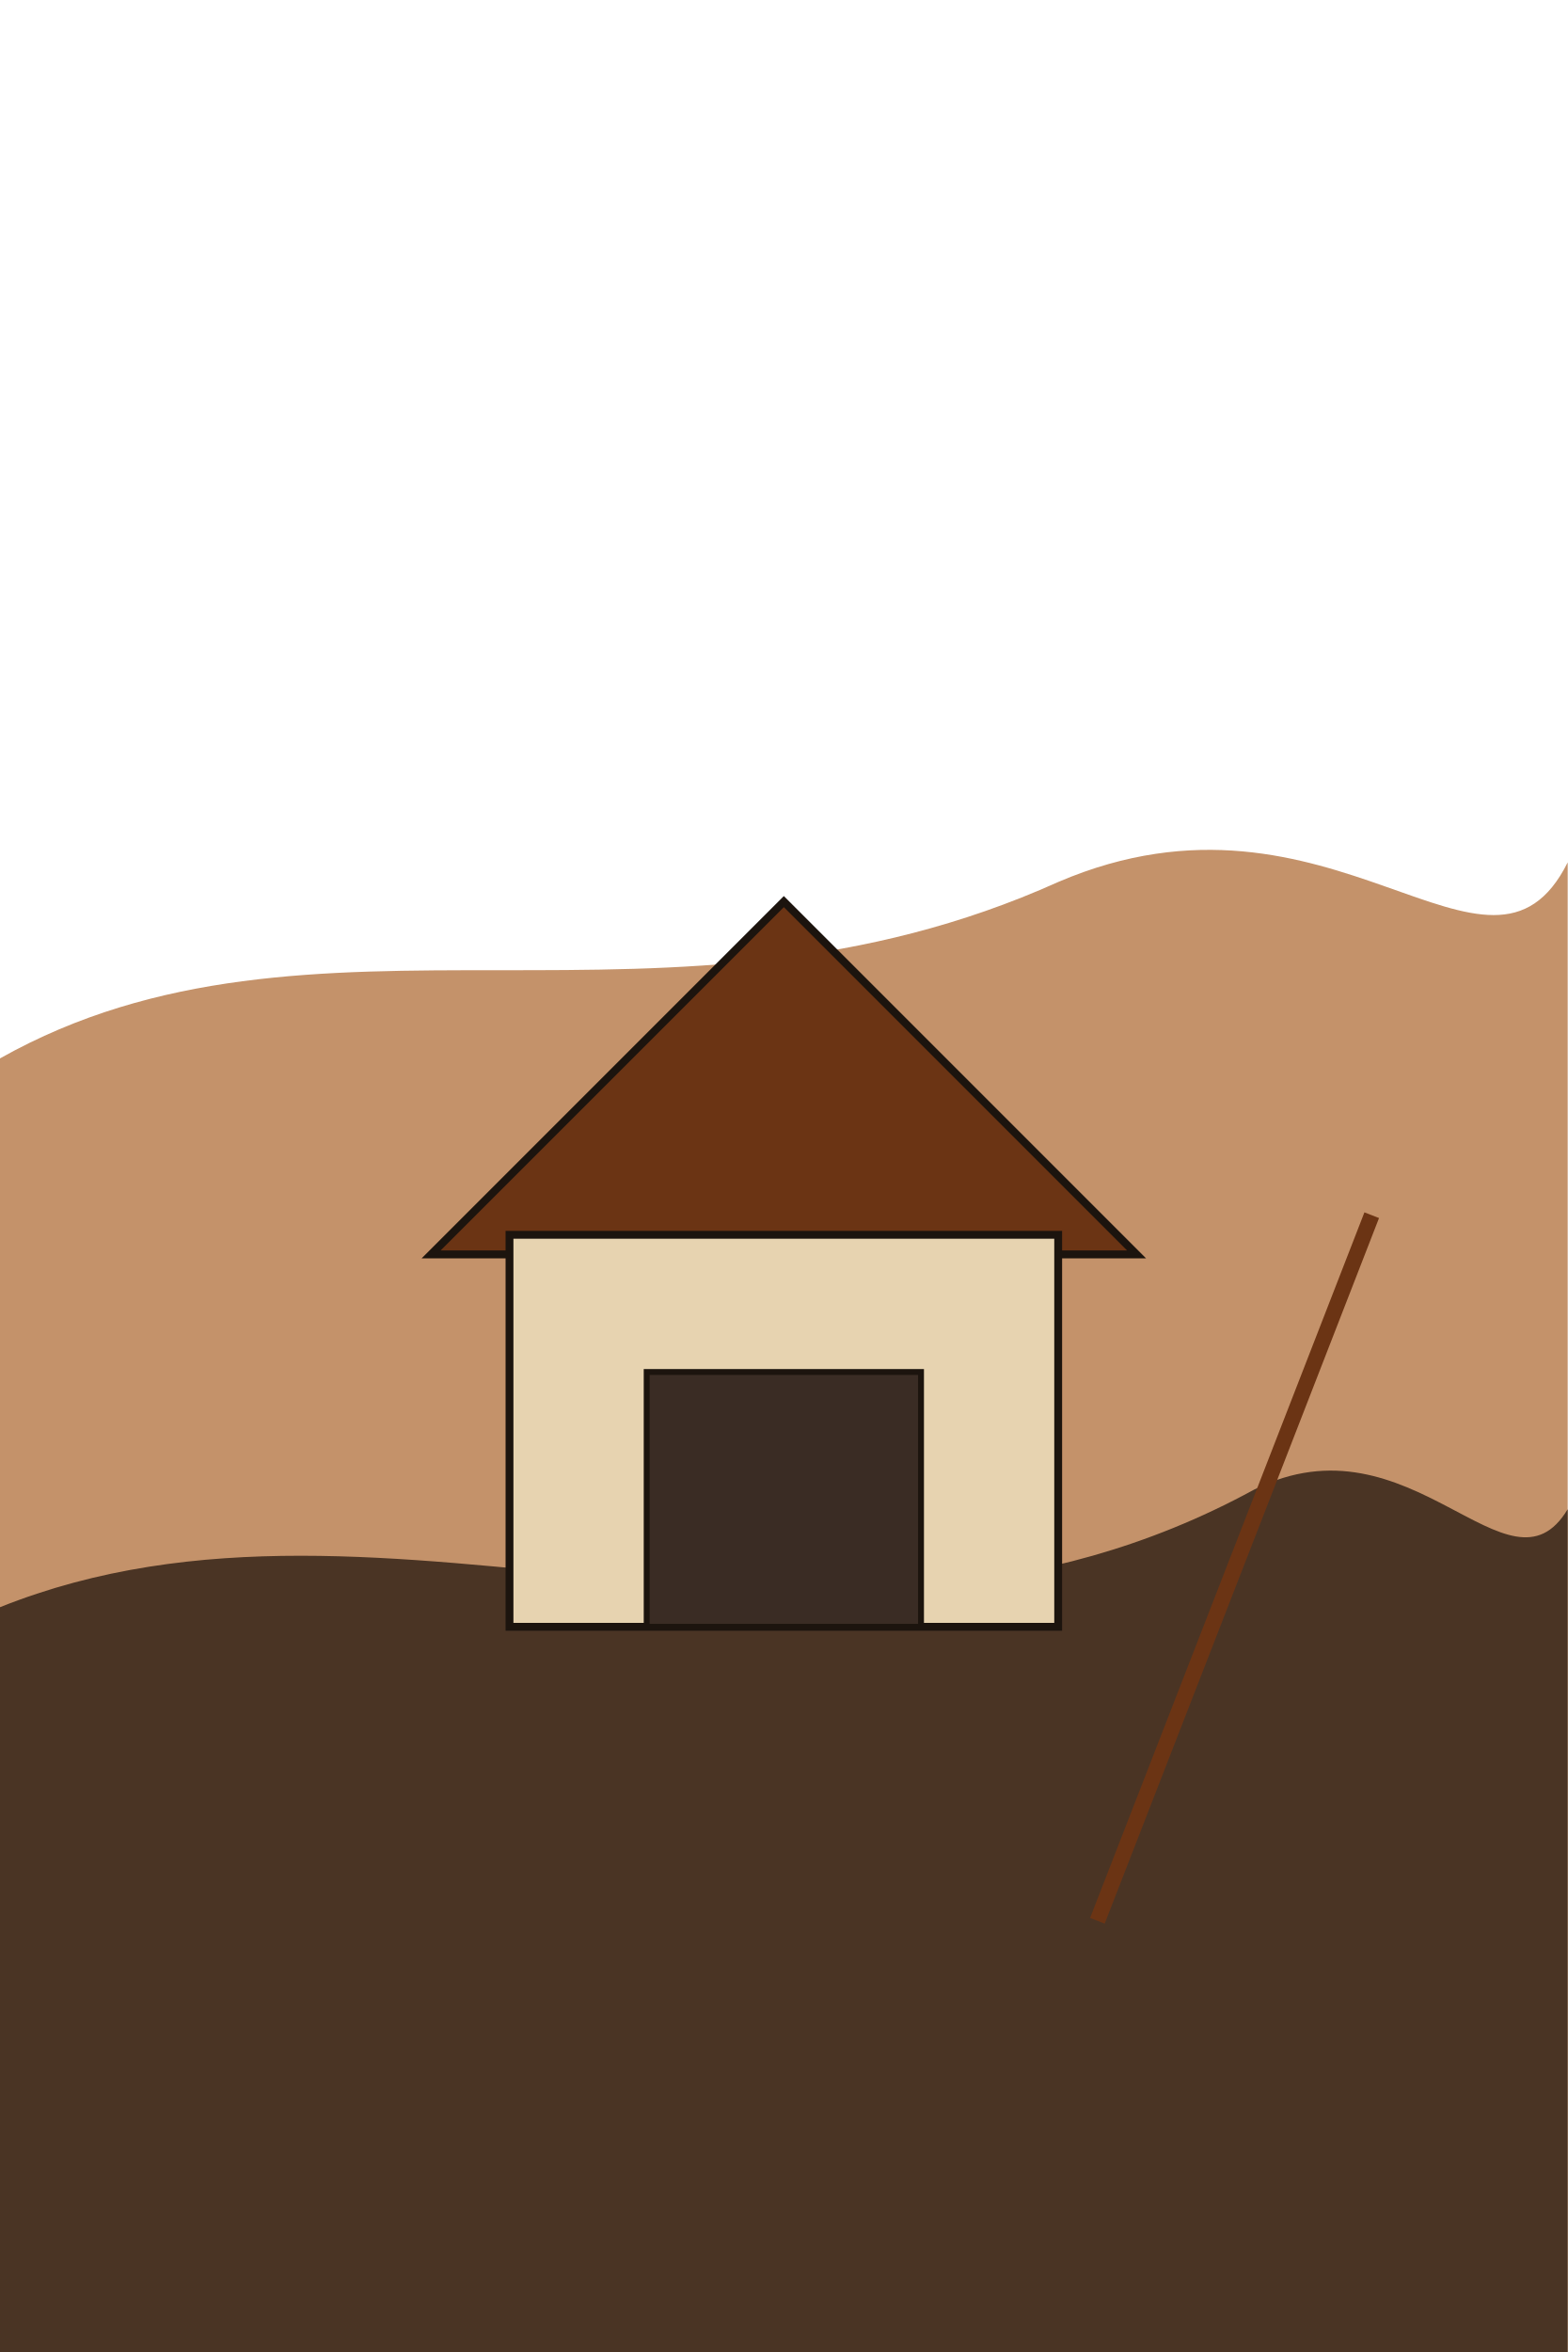
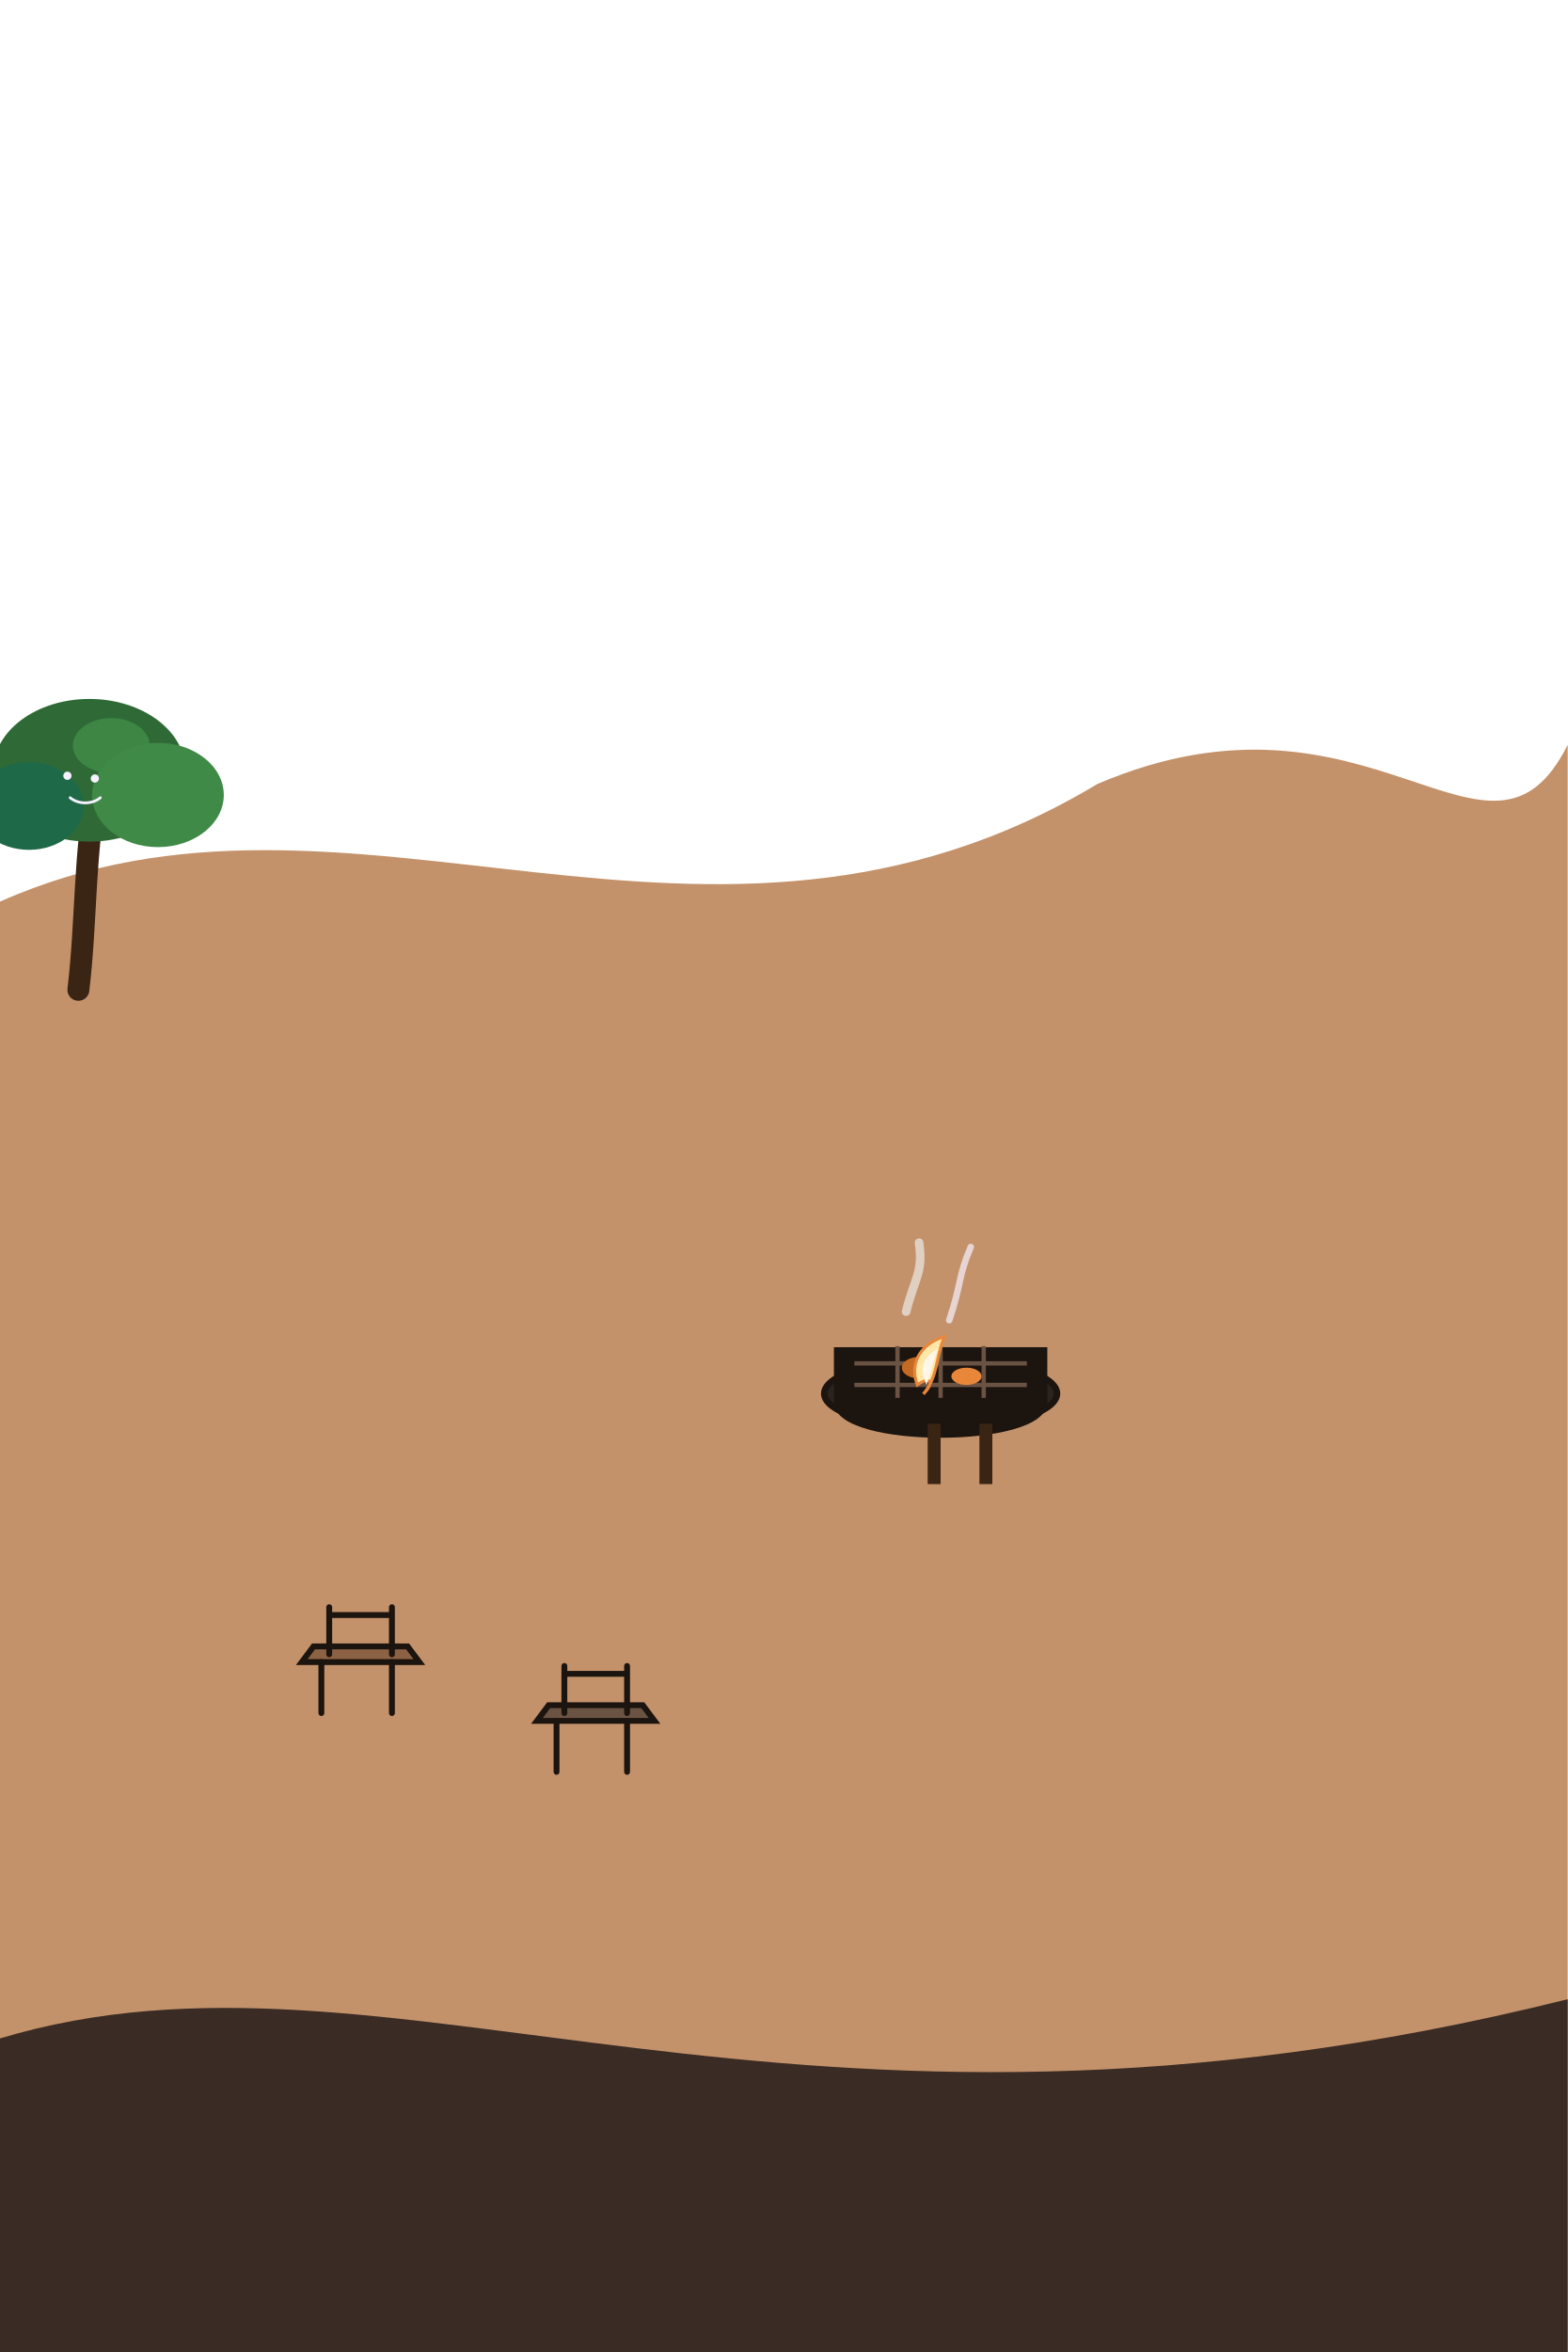
<svg xmlns="http://www.w3.org/2000/svg" viewBox="0 0 800 1200" fill="none" id="scene-mobile">
-   <path d="M0 540C160 450 340 540 540 450C680 390 760 520 800 440V1200H0Z" fill="#C4926A" />
-   <path d="M0 820C200 740 420 880 640 760C720 720 770 820 800 770V1200H0Z" fill="#4A3424" />
-   <g id="workshop" transform="translate(60,80)">
-     <path d="M160 560L340 380L520 560Z" fill="#6B3414" stroke="#1C140E" stroke-width="4" />
-     <rect x="200" y="550" width="280" height="200" fill="#E7D3B0" stroke="#1C140E" stroke-width="4" />
-     <path d="M270 620h140v130H270z" fill="#3A2C24" stroke="#1C140E" stroke-width="3" />
+   <path d="M0 460C180 380 360 520 560 400C700 340 760 460 800 380V1200H0Z" fill="#C4926A" />
+   <g id="autumn-tree" transform="translate(40 400) scale(0.7)">
+     <path d="M0 150c6-50 4-100 14-150" stroke="#3A2414" stroke-width="16" stroke-linecap="round" />
+     <ellipse cx="8" cy="-10" rx="70" ry="52" fill="#2F6A36" />
+     <ellipse cx="58" cy="8" rx="48" ry="38" fill="#3E8A46" />
+     <ellipse cx="-36" cy="16" rx="40" ry="32" fill="#1E6A48" />
+     <ellipse cx="24" cy="-28" rx="28" ry="20" fill="#3E8A46" opacity="0.9" />
+     <circle cx="-8" cy="-6" r="3" fill="#F7F1FF" />
+     <circle cx="12" cy="-4" r="3" fill="#F7F1FF" />
+     <path d="M-6 10c6 5 16 5 22 0" stroke="#F7F1FF" stroke-width="2" stroke-linecap="round" />
  </g>
-   <g id="leaning-rod">
-     <path d="M560 980L700 620" stroke="#6B3414" stroke-width="8" />
+   <g id="grill" transform="translate(480 700) scale(1.1)">
+     <ellipse cx="0" cy="10" rx="54" ry="16" fill="#2A241C" stroke="#1C140E" stroke-width="3" />
+     <path d="M-48 -10h96v24c0 20-96 20-96 0z" fill="#1C140E" stroke="#1C140E" stroke-width="3" />
+     <path d="M-40 -4h80M-40 6h80M-20 -12v24M0 -12v24M20 -12v24" stroke="#6B5344" stroke-width="2" />
+     <ellipse cx="-10" cy="-2" rx="8" ry="5" fill="#C46A22" />
+     <ellipse cx="12" cy="2" rx="7" ry="4" fill="#E8873A" />
+     <rect x="-6" y="24" width="6" height="28" fill="#3A2414" />
+     <rect x="18" y="24" width="6" height="28" fill="#3A2414" />
+     <path d="M-16 -28c4-16 8-18 6-32" stroke="#E7E0D8" stroke-width="4" stroke-linecap="round" opacity="0.8" />
+     <path d="M4 -24c6-18 4-20 10-34" stroke="#F7F1FF" stroke-width="3" stroke-linecap="round" opacity="0.7" />
+     <g transform="translate(-8 -8) scale(0.7)">
+       <path d="M0 26c10-12 8-24 14-38-14 4-24 16-18 32 8-6 12-2 4 6z" fill="#FFE7A8" stroke="#E8873A" stroke-width="2" />
+       <path d="M2 20c4-10 4-16 8-24-8 4-12 10-10 18z" fill="#FFF6EA" />
+     </g>
  </g>
+   <g transform="translate(160 820)">
+     <path d="M0 20h48l6 8H-6z" fill="#8C6244" stroke="#1C140E" stroke-width="3" />
+     <path d="M4 28v26M40 28v26M8 0v24M40 0v24M8 4h32" stroke="#1C140E" stroke-width="3" stroke-linecap="round" />
+   </g>
+   <g transform="translate(280 850)">
+     <path d="M0 20h48l6 8H-6z" fill="#6B5344" stroke="#1C140E" stroke-width="3" />
+     <path d="M4 28v26M40 28v26M8 0v24M40 0v24M8 4h32" stroke="#1C140E" stroke-width="3" stroke-linecap="round" />
+   </g>
+   <path d="M0 1040C200 980 400 1120 800 1020V1200H0Z" fill="#3A2C24" />
</svg>
